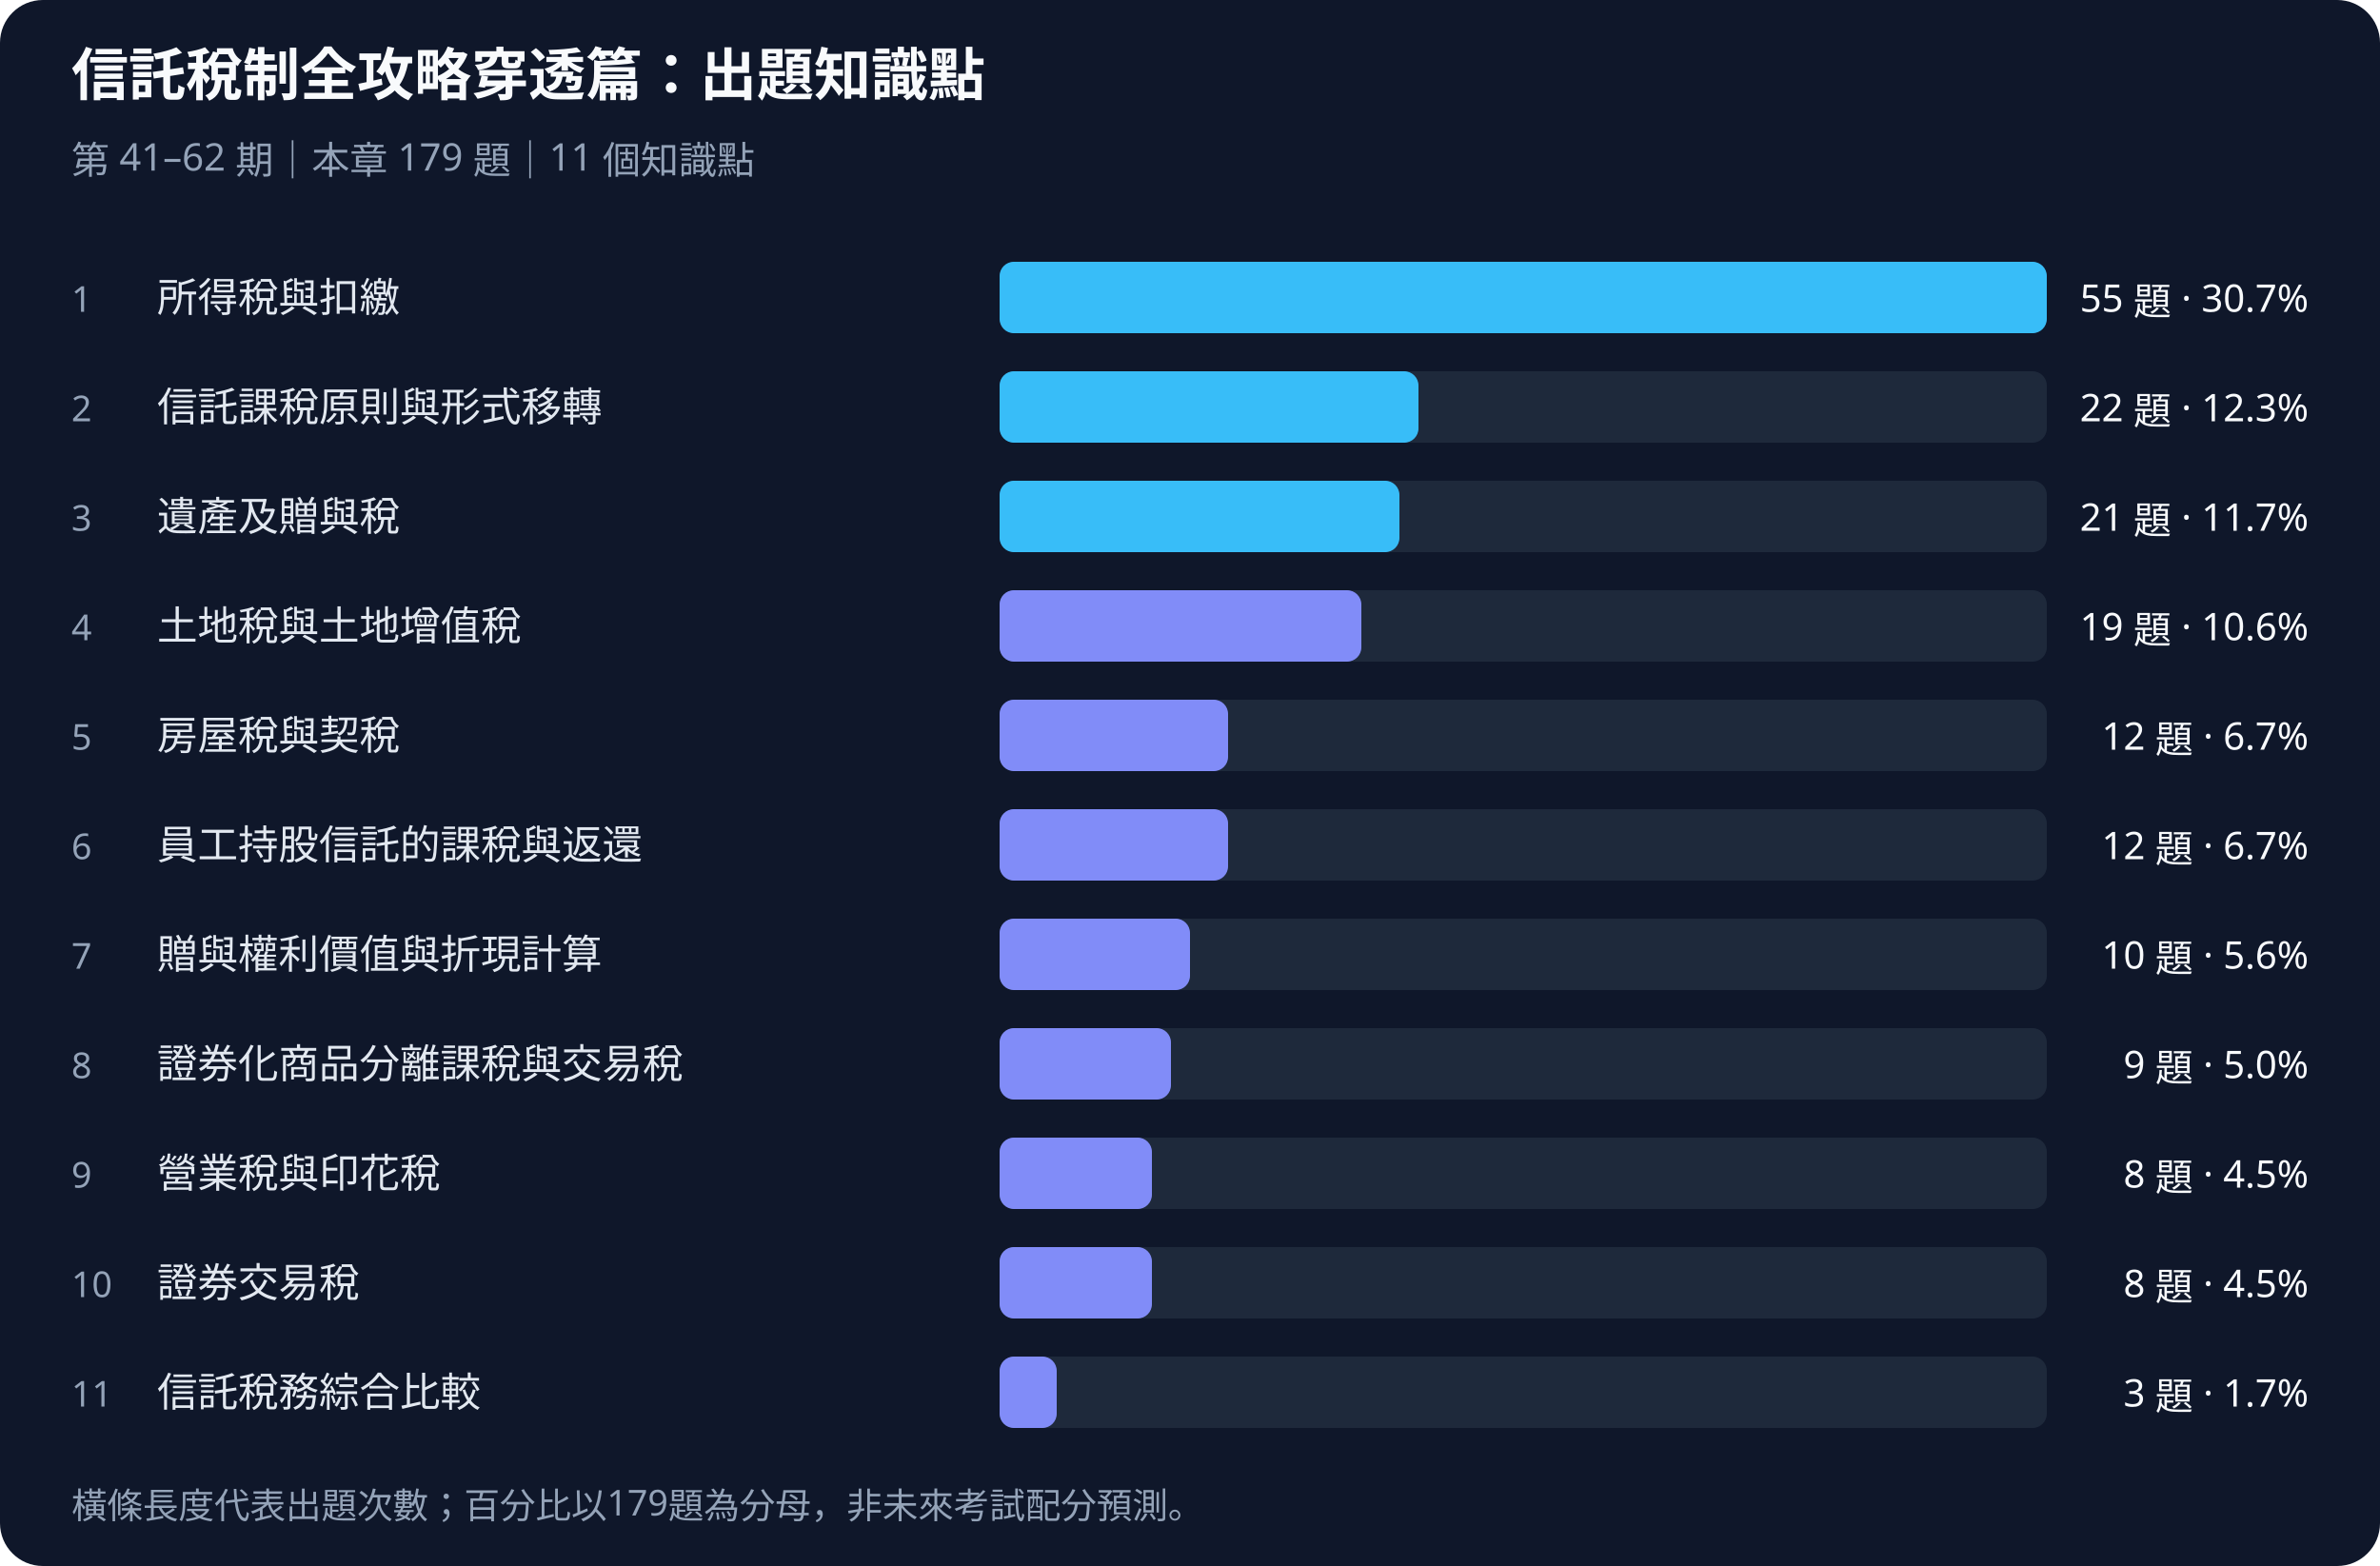
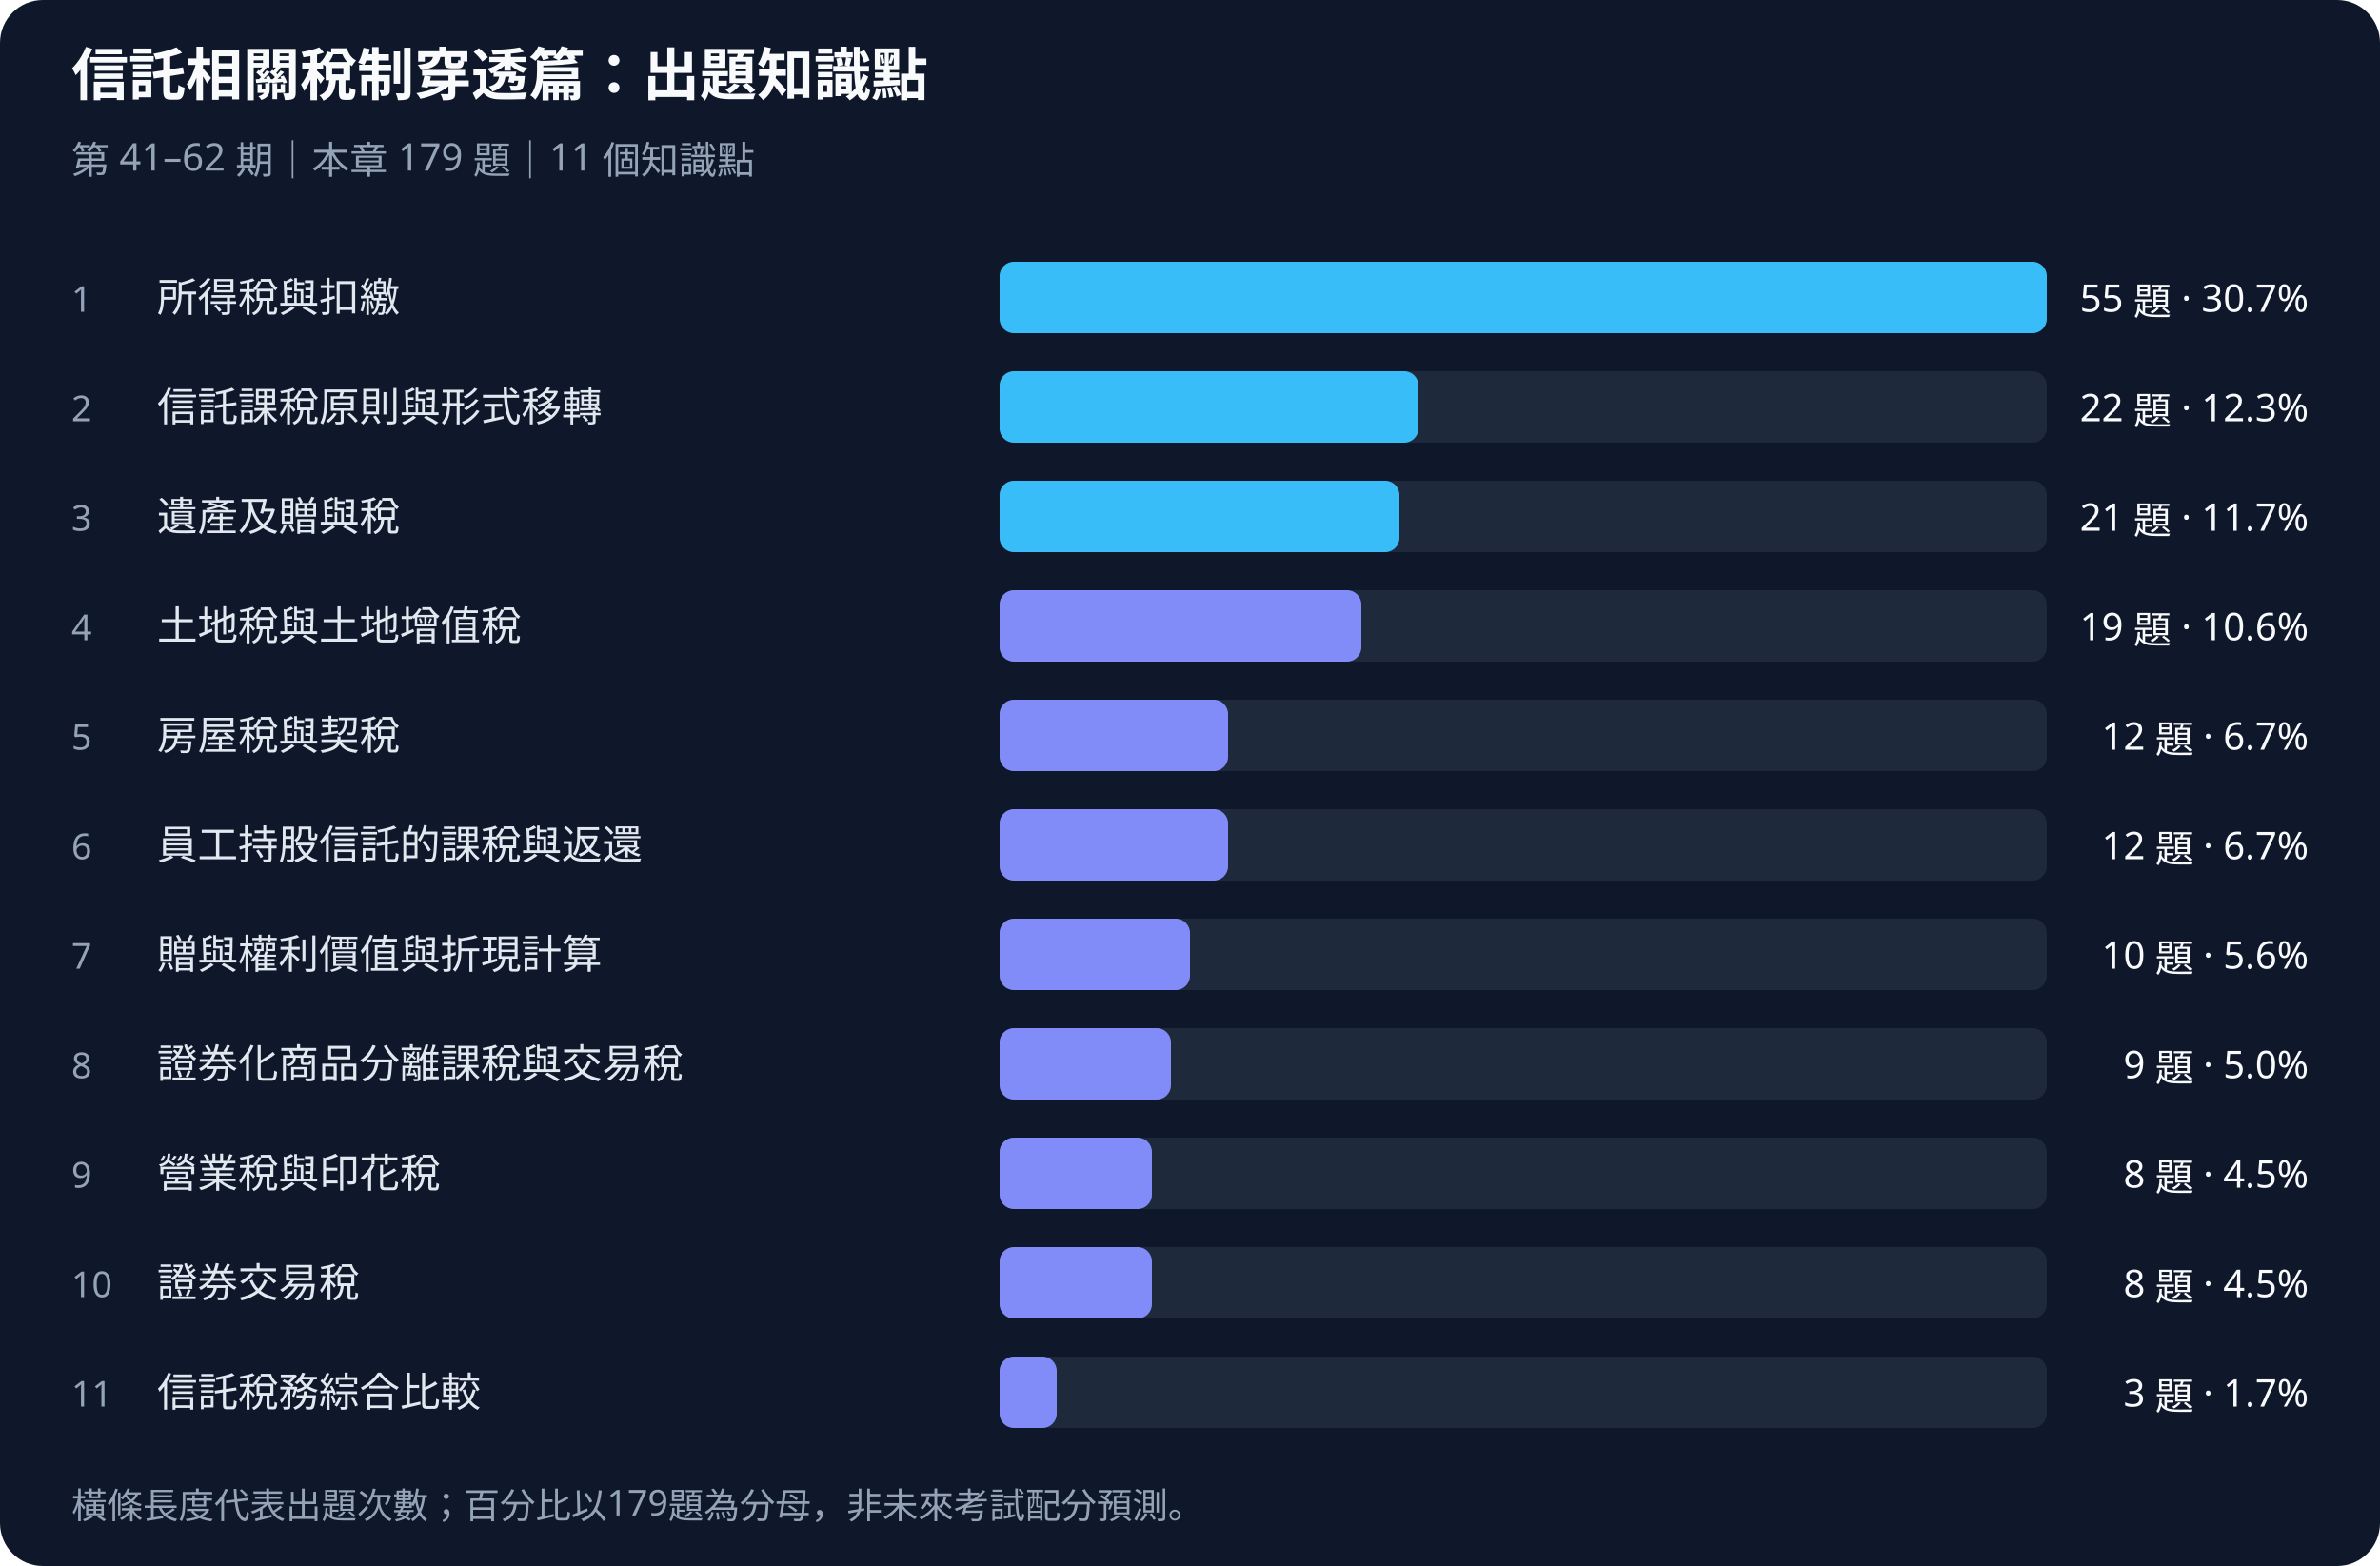
<svg xmlns="http://www.w3.org/2000/svg" width="1000" height="658" viewBox="0 0 1000 658" role="img" aria-labelledby="title desc">
  <rect width="1000" height="658" rx="18" fill="#0f172a" />
  <g font-family="system-ui, 'Noto Sans TC', sans-serif">
-     <text x="30" y="40" fill="#f8fafc" font-size="24" font-weight="700">信託稅制全攻略穿透篇：出題知識點</text>
+     <text x="30" y="40" fill="#f8fafc" font-size="24" font-weight="700">信託相關稅制穿透篇：出題知識點</text>
    <text x="30" y="73" fill="#94a3b8" font-size="16">第 41–62 期｜本章 179 題｜11 個知識點</text>
    <g>
      <text x="30" y="131" fill="#94a3b8" font-size="15">1</text>
      <text x="66" y="131" fill="#e2e8f0" font-size="17">所得稅與扣繳</text>
      <rect x="420" y="110" width="440" height="30" rx="6" fill="#1e293b" />
      <rect x="420" y="110" width="440.00" height="30" rx="6" fill="#38bdf8" />
      <text x="970" y="131" text-anchor="end" fill="#f8fafc" font-size="16">55 題 · 30.7%</text>
    </g>
    <g>
      <text x="30" y="177" fill="#94a3b8" font-size="15">2</text>
      <text x="66" y="177" fill="#e2e8f0" font-size="17">信託課稅原則與形式移轉</text>
      <rect x="420" y="156" width="440" height="30" rx="6" fill="#1e293b" />
      <rect x="420" y="156" width="176.00" height="30" rx="6" fill="#38bdf8" />
      <text x="970" y="177" text-anchor="end" fill="#f8fafc" font-size="16">22 題 · 12.3%</text>
    </g>
    <g>
      <text x="30" y="223" fill="#94a3b8" font-size="15">3</text>
      <text x="66" y="223" fill="#e2e8f0" font-size="17">遺產及贈與稅</text>
      <rect x="420" y="202" width="440" height="30" rx="6" fill="#1e293b" />
      <rect x="420" y="202" width="168.00" height="30" rx="6" fill="#38bdf8" />
      <text x="970" y="223" text-anchor="end" fill="#f8fafc" font-size="16">21 題 · 11.7%</text>
    </g>
    <g>
      <text x="30" y="269" fill="#94a3b8" font-size="15">4</text>
      <text x="66" y="269" fill="#e2e8f0" font-size="17">土地稅與土地增值稅</text>
      <rect x="420" y="248" width="440" height="30" rx="6" fill="#1e293b" />
      <rect x="420" y="248" width="152.00" height="30" rx="6" fill="#818cf8" />
      <text x="970" y="269" text-anchor="end" fill="#f8fafc" font-size="16">19 題 · 10.6%</text>
    </g>
    <g>
      <text x="30" y="315" fill="#94a3b8" font-size="15">5</text>
      <text x="66" y="315" fill="#e2e8f0" font-size="17">房屋稅與契稅</text>
      <rect x="420" y="294" width="440" height="30" rx="6" fill="#1e293b" />
      <rect x="420" y="294" width="96.00" height="30" rx="6" fill="#818cf8" />
      <text x="970" y="315" text-anchor="end" fill="#f8fafc" font-size="16">12 題 · 6.7%</text>
    </g>
    <g>
      <text x="30" y="361" fill="#94a3b8" font-size="15">6</text>
      <text x="66" y="361" fill="#e2e8f0" font-size="17">員工持股信託的課稅與返還</text>
      <rect x="420" y="340" width="440" height="30" rx="6" fill="#1e293b" />
      <rect x="420" y="340" width="96.00" height="30" rx="6" fill="#818cf8" />
      <text x="970" y="361" text-anchor="end" fill="#f8fafc" font-size="16">12 題 · 6.7%</text>
    </g>
    <g>
      <text x="30" y="407" fill="#94a3b8" font-size="15">7</text>
      <text x="66" y="407" fill="#e2e8f0" font-size="17">贈與權利價值與折現計算</text>
      <rect x="420" y="386" width="440" height="30" rx="6" fill="#1e293b" />
      <rect x="420" y="386" width="80.00" height="30" rx="6" fill="#818cf8" />
      <text x="970" y="407" text-anchor="end" fill="#f8fafc" font-size="16">10 題 · 5.6%</text>
    </g>
    <g>
      <text x="30" y="453" fill="#94a3b8" font-size="15">8</text>
      <text x="66" y="453" fill="#e2e8f0" font-size="17">證券化商品分離課稅與交易稅</text>
      <rect x="420" y="432" width="440" height="30" rx="6" fill="#1e293b" />
      <rect x="420" y="432" width="72.00" height="30" rx="6" fill="#818cf8" />
      <text x="970" y="453" text-anchor="end" fill="#f8fafc" font-size="16">9 題 · 5.0%</text>
    </g>
    <g>
      <text x="30" y="499" fill="#94a3b8" font-size="15">9</text>
      <text x="66" y="499" fill="#e2e8f0" font-size="17">營業稅與印花稅</text>
      <rect x="420" y="478" width="440" height="30" rx="6" fill="#1e293b" />
      <rect x="420" y="478" width="64.00" height="30" rx="6" fill="#818cf8" />
      <text x="970" y="499" text-anchor="end" fill="#f8fafc" font-size="16">8 題 · 4.5%</text>
    </g>
    <g>
      <text x="30" y="545" fill="#94a3b8" font-size="15">10</text>
      <text x="66" y="545" fill="#e2e8f0" font-size="17">證券交易稅</text>
      <rect x="420" y="524" width="440" height="30" rx="6" fill="#1e293b" />
      <rect x="420" y="524" width="64.00" height="30" rx="6" fill="#818cf8" />
      <text x="970" y="545" text-anchor="end" fill="#f8fafc" font-size="16">8 題 · 4.5%</text>
    </g>
    <g>
      <text x="30" y="591" fill="#94a3b8" font-size="15">11</text>
      <text x="66" y="591" fill="#e2e8f0" font-size="17">信託稅務綜合比較</text>
      <rect x="420" y="570" width="440" height="30" rx="6" fill="#1e293b" />
      <rect x="420" y="570" width="24.00" height="30" rx="6" fill="#818cf8" />
      <text x="970" y="591" text-anchor="end" fill="#f8fafc" font-size="16">3 題 · 1.7%</text>
    </g>
    <text x="30" y="638" fill="#94a3b8" font-size="15">橫條長度代表出題次數；百分比以179題為分母，非未來考試配分預測。</text>
  </g>
</svg>
